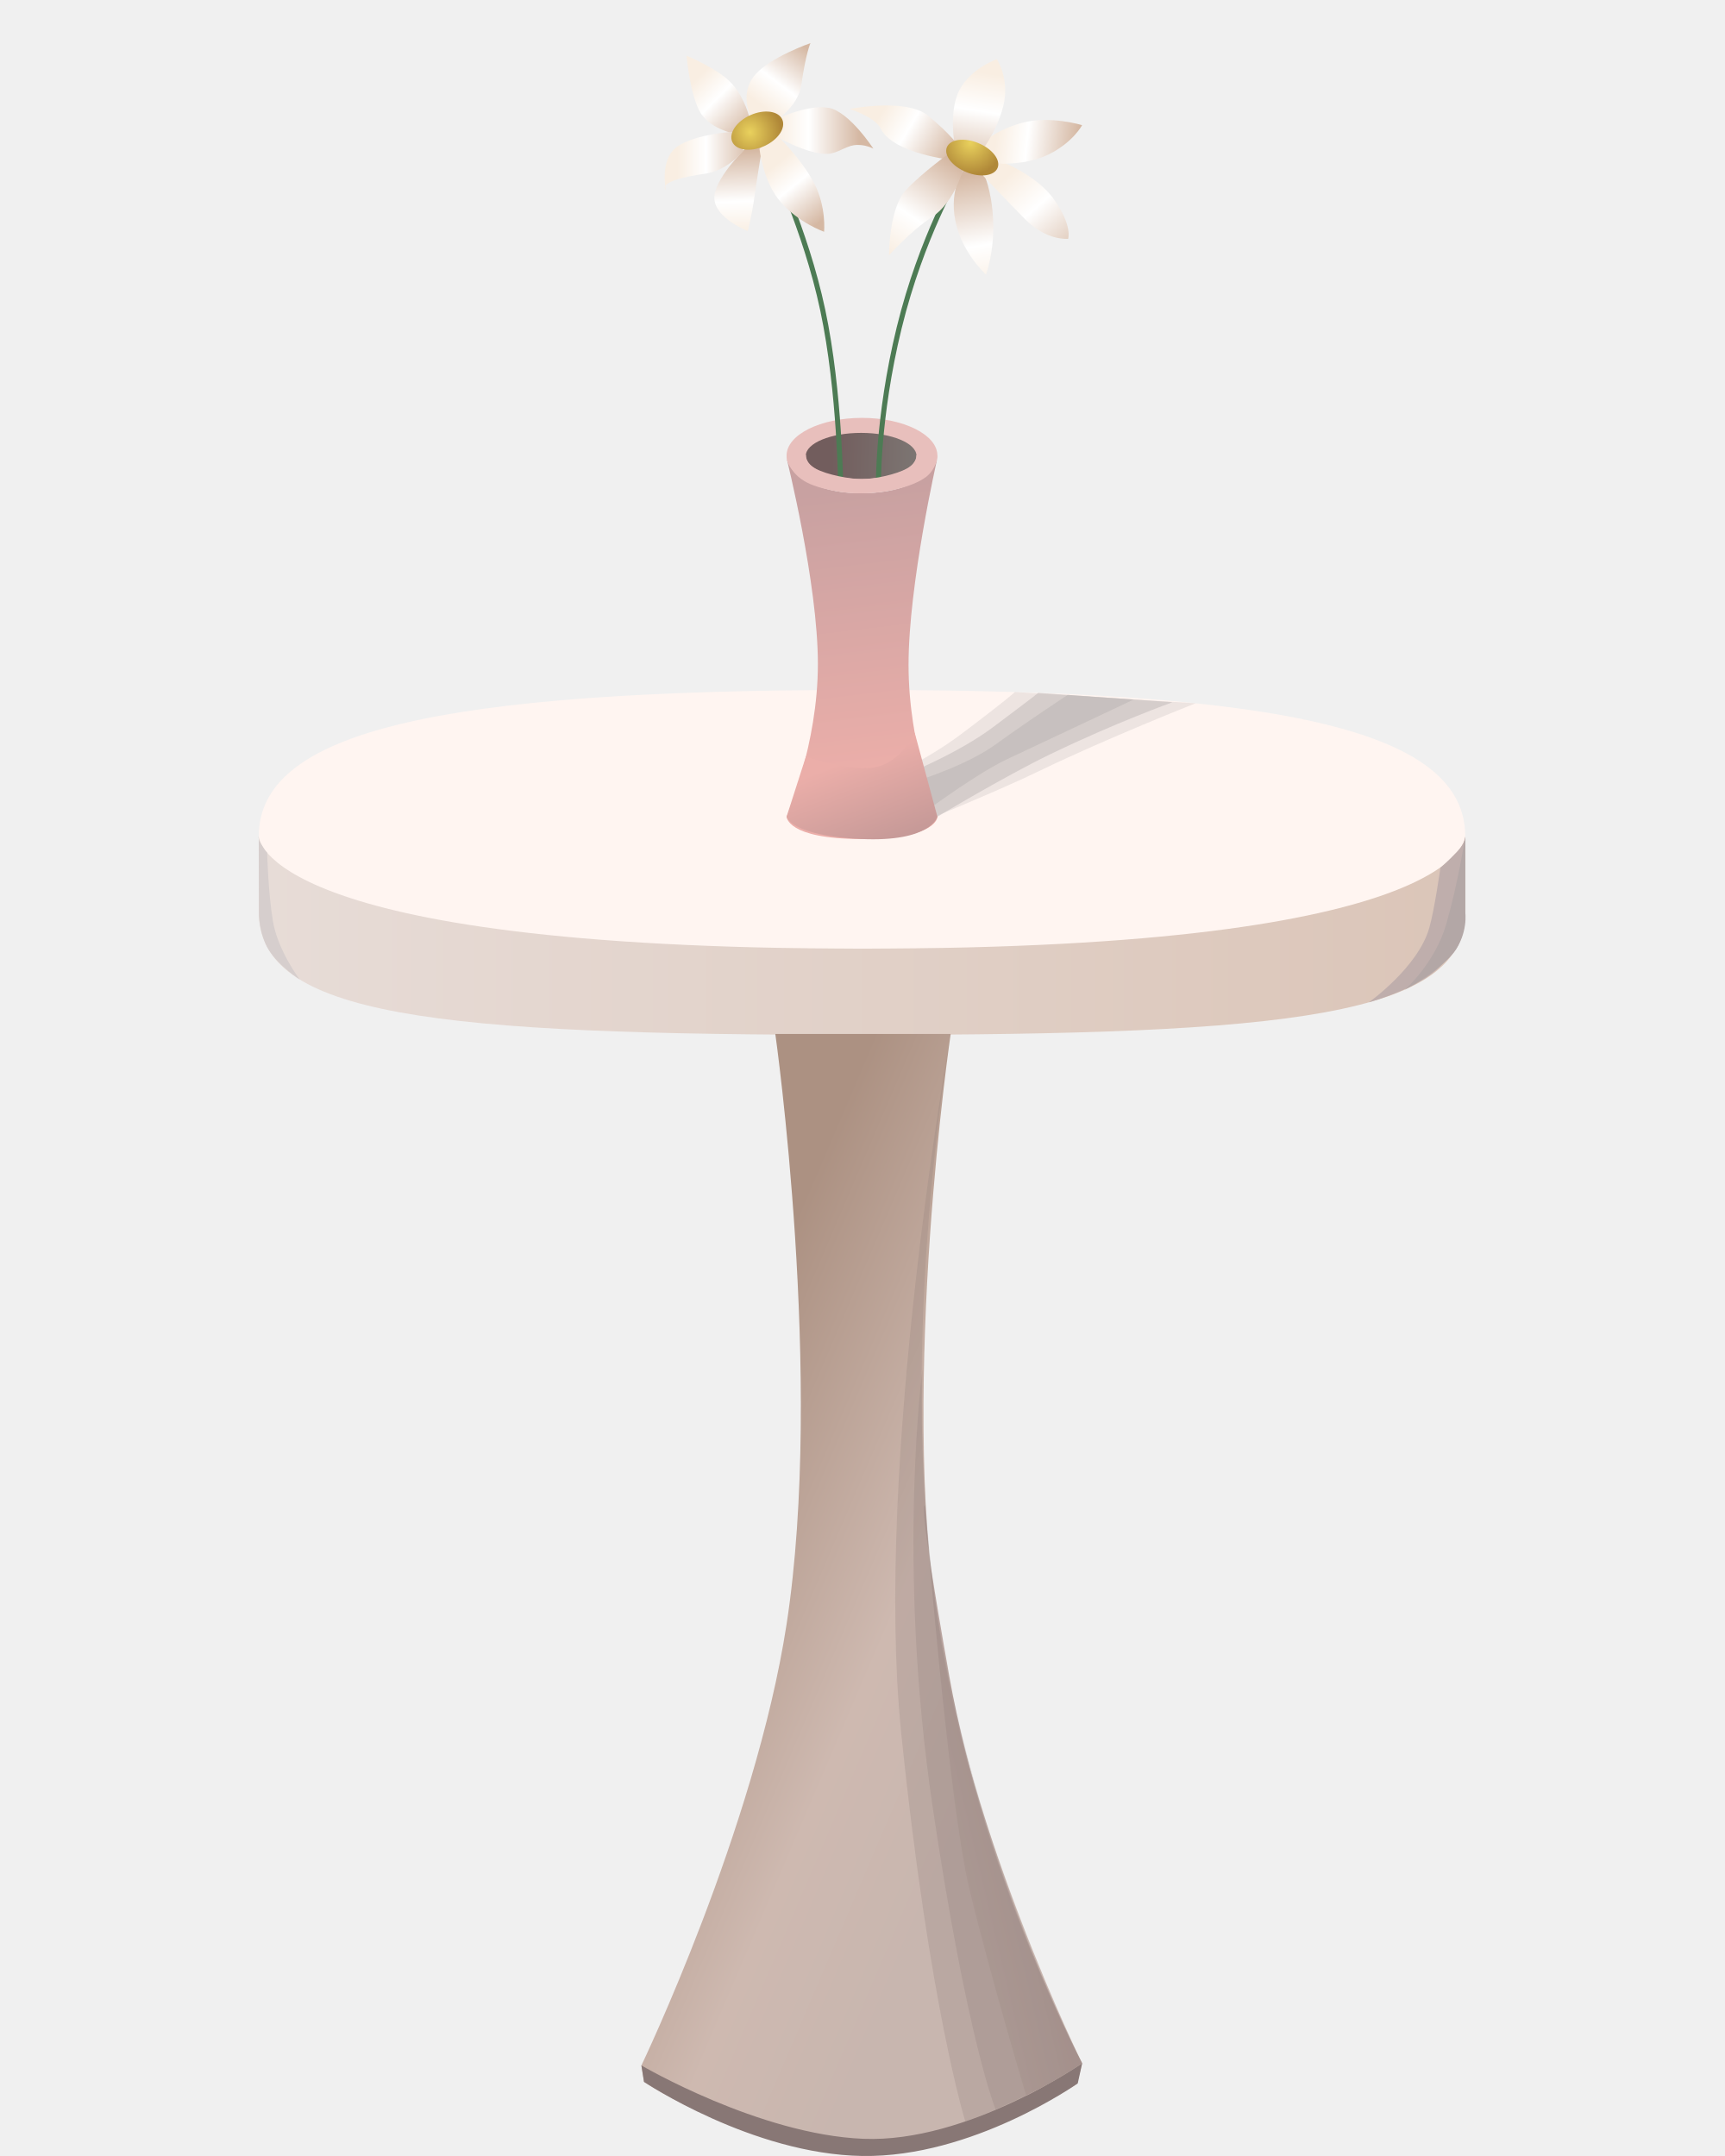
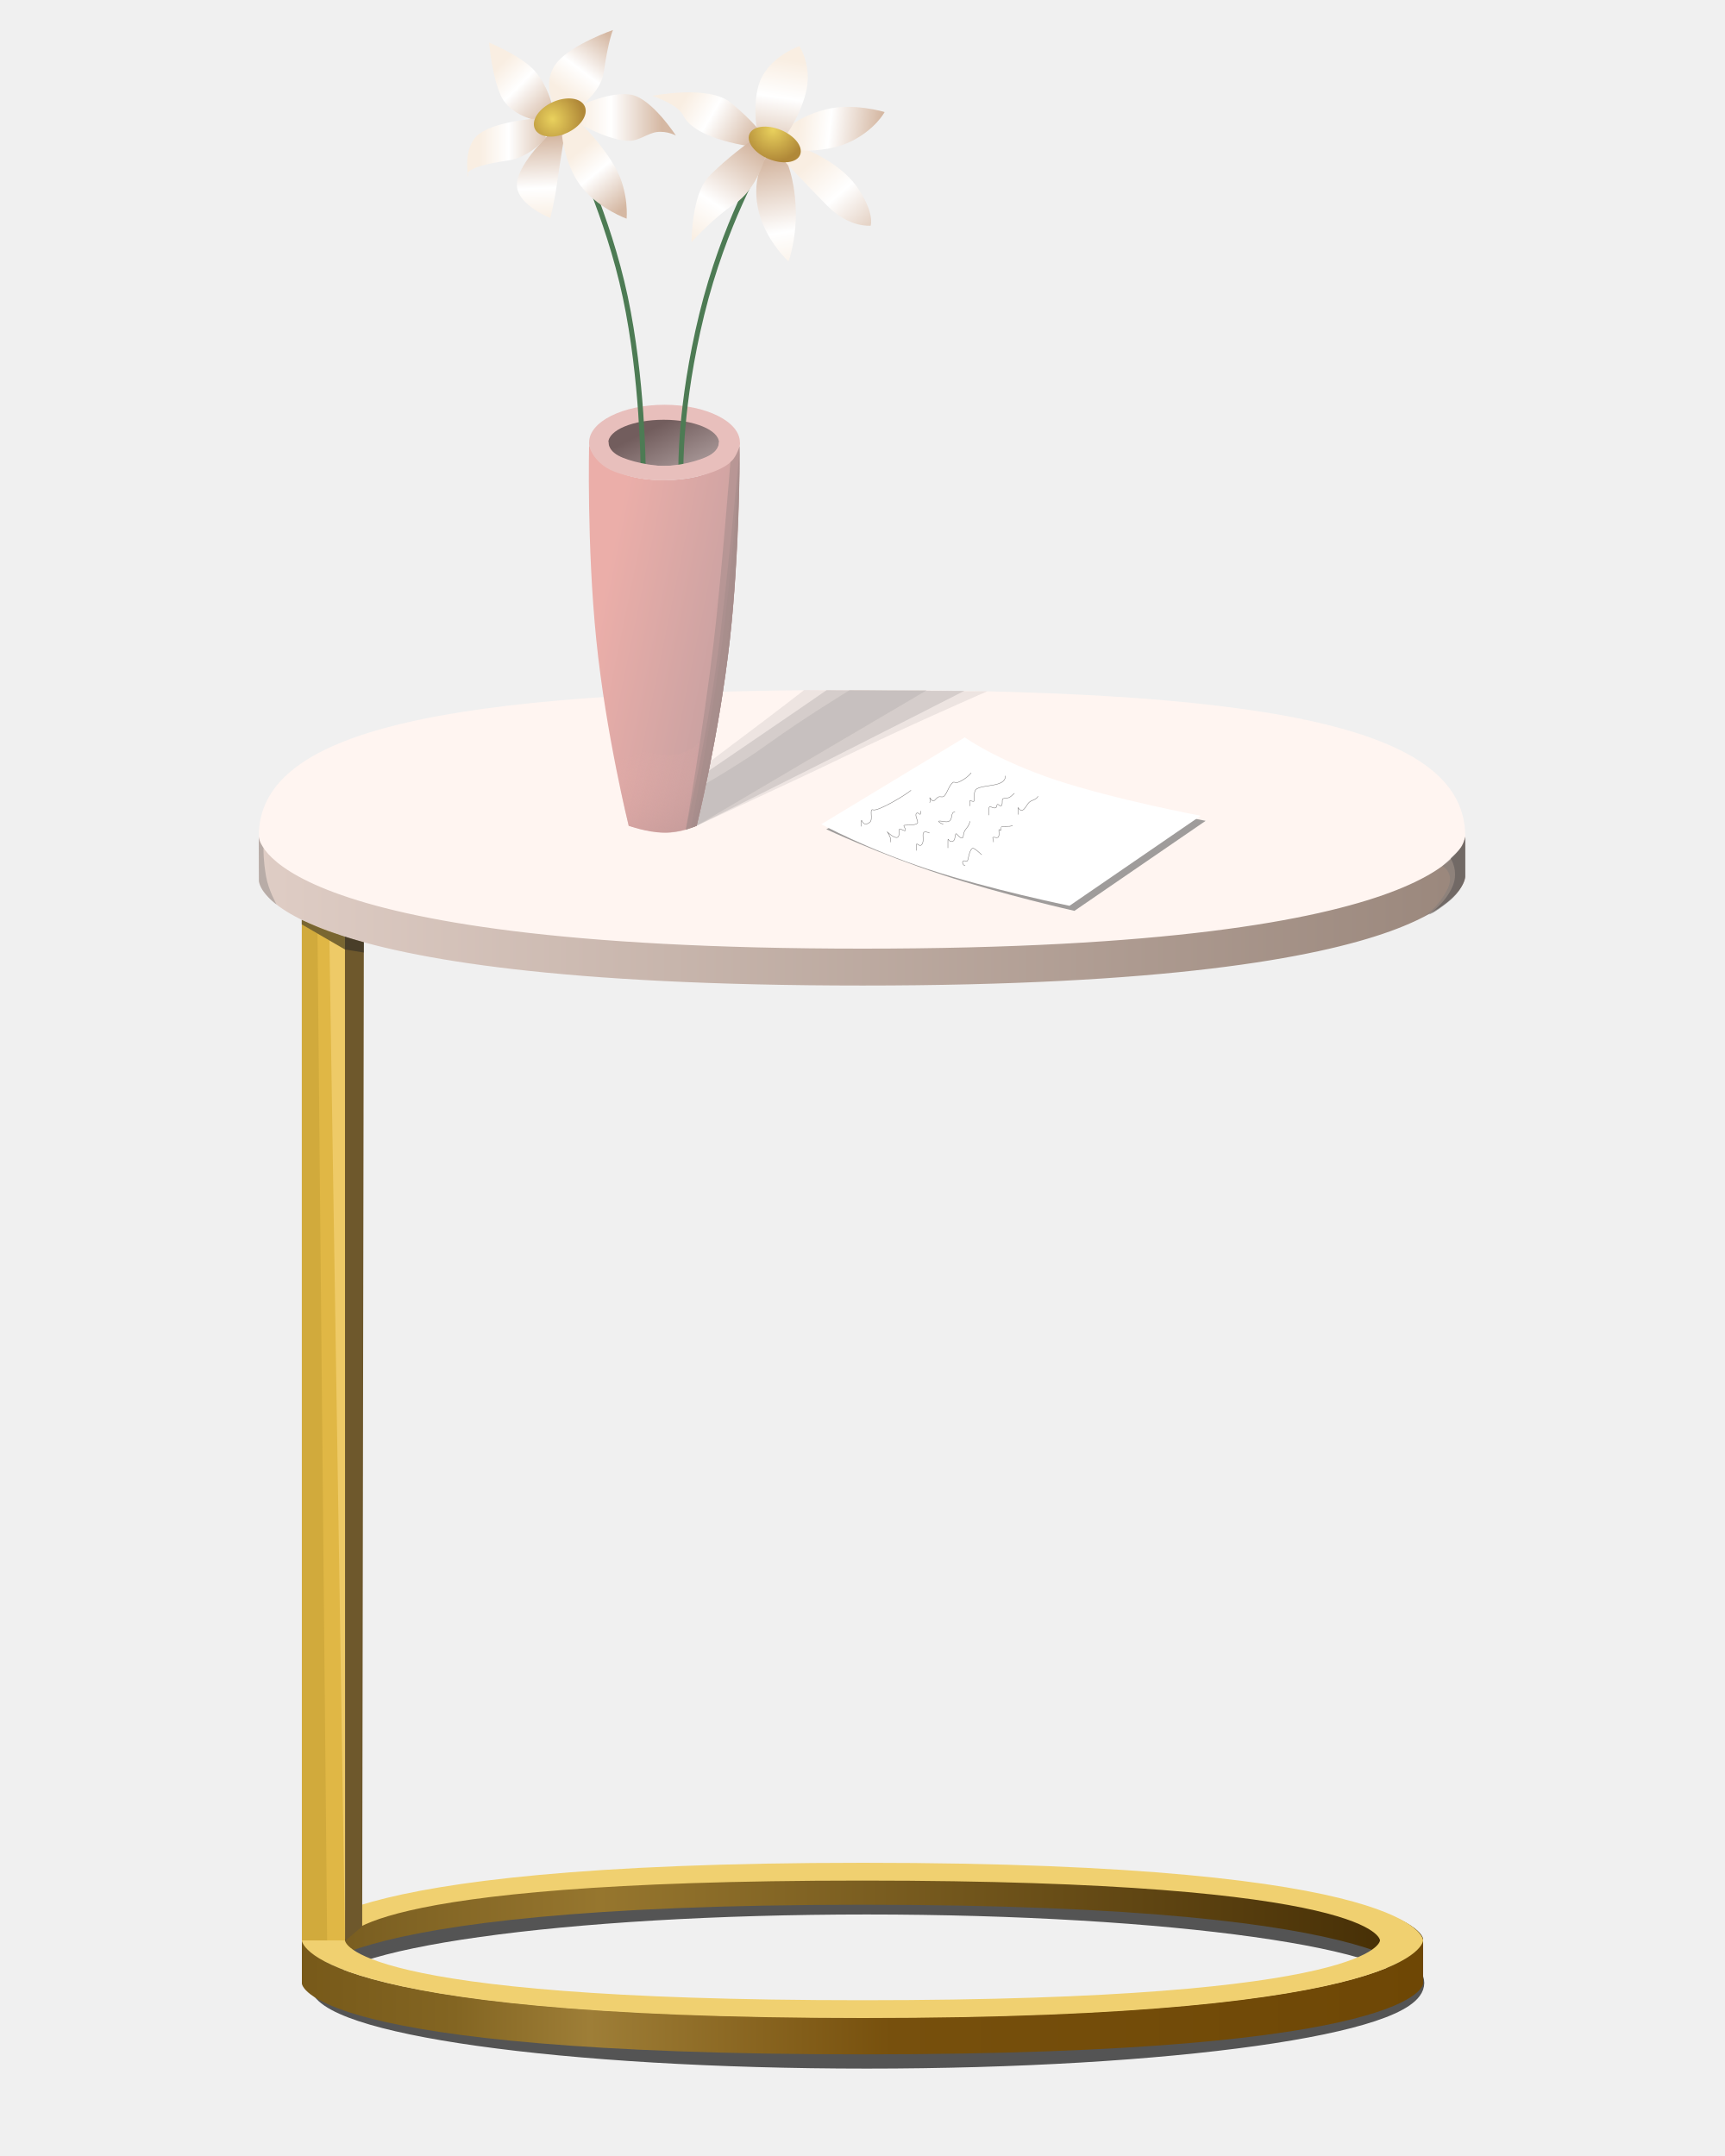
<svg xmlns="http://www.w3.org/2000/svg" xmlns:ns1="http://vectornator.io" height="100%" stroke-miterlimit="10" style="fill-rule:nonzero;clip-rule:evenodd;stroke-linecap:round;stroke-linejoin:round;" version="1.1" viewBox="0 0 800 1000" width="100%" xml:space="preserve">
  <defs>
-     <linearGradient gradientTransform="matrix(559.527 0 0 559.527 120 421.128)" gradientUnits="userSpaceOnUse" id="LinearGradient" x1="0" x2="1" y1="0" y2="0">
-       <stop offset="0" stop-color="#e7dcd7" />
-       <stop offset="1" stop-color="#dbc5b8" />
+     <linearGradient gradientTransform="matrix(520 0 0 520 140 893.229)" gradientUnits="userSpaceOnUse" id="LinearGradient" x1="0" x2="1" y1="0" y2="0">
+       <stop offset="0" stop-color="#74591e" />
+       <stop offset="0.268" stop-color="#96762e" />
+       <stop offset="1" stop-color="#432c04" />
    </linearGradient>
    <linearGradient gradientTransform="matrix(559.527 0 0 559.527 120 448.253)" gradientUnits="userSpaceOnUse" id="LinearGradient_2" x1="0" x2="1" y1="0" y2="0">
-       <stop offset="0" stop-color="#e7dcd7" />
-       <stop offset="1" stop-color="#dbc5b8" />
+       <stop offset="0" stop-color="#dfcdc5" />
+       <stop offset="1" stop-color="#9a877c" />
    </linearGradient>
-     <linearGradient gradientTransform="matrix(-169.031 -72.4421 72.4421 -169.031 510.7 701.053)" gradientUnits="userSpaceOnUse" id="LinearGradient_3" x1="0" x2="1" y1="0" y2="0">
-       <stop offset="0" stop-color="#c8b6af" />
-       <stop offset="0.377" stop-color="#ceb9b0" />
-       <stop offset="1" stop-color="#ac9182" />
+     <linearGradient gradientTransform="matrix(520 0 0 520 140 926.426)" gradientUnits="userSpaceOnUse" id="LinearGradient_3" x1="0" x2="1" y1="0" y2="0">
+       <stop offset="0" stop-color="#775919" />
+       <stop offset="0.139" stop-color="#836522" />
+       <stop offset="0.259" stop-color="#9e7e37" />
+       <stop offset="0.525" stop-color="#77500d" />
+       <stop offset="1" stop-color="#6e4705" />
    </linearGradient>
-     <linearGradient gradientTransform="matrix(-80.8738 19.2348 -19.2348 -80.8738 497.61 849.673)" gradientUnits="userSpaceOnUse" id="LinearGradient_4" x1="0" x2="1" y1="0" y2="0">
-       <stop offset="0" stop-color="#ad9693" />
-       <stop offset="1" stop-color="#c9b7af" />
-     </linearGradient>
-     <linearGradient gradientTransform="matrix(-57.5 -124.162 487.444 -57.5 426.629 354.144)" gradientUnits="userSpaceOnUse" id="LinearGradient_5" x1="0" x2="1" y1="0" y2="0">
+     <linearGradient gradientTransform="matrix(65.1772 3.41662 -13.4132 65.1772 275.382 295.813)" gradientUnits="userSpaceOnUse" id="LinearGradient_4" x1="0" x2="1" y1="0" y2="0">
      <stop offset="0" stop-color="#ebaea9" />
      <stop offset="1" stop-color="#c8a1a1" />
    </linearGradient>
-     <linearGradient gradientTransform="matrix(-38.2888 -14.1572 0.71263 -38.2888 424.111 220.766)" gradientUnits="userSpaceOnUse" id="LinearGradient_6" x1="0" x2="1" y1="0" y2="0">
-       <stop offset="0" stop-color="#7c7572" />
+     <linearGradient gradientTransform="matrix(-0.747162 -30.0649 1.51338 -0.747162 305.083 227.885)" gradientUnits="userSpaceOnUse" id="LinearGradient_5" x1="0" x2="1" y1="0" y2="0">
+       <stop offset="0" stop-color="#ac9c9c" />
      <stop offset="1" stop-color="#725d5d" />
    </linearGradient>
-     <linearGradient gradientTransform="matrix(-8.73103 -53.4339 53.4339 -8.73103 457.132 134.631)" gradientUnits="userSpaceOnUse" id="LinearGradient_7" x1="0" x2="1" y1="0" y2="0">
+     <linearGradient gradientTransform="matrix(-8.73103 -53.4339 53.4339 -8.73103 365.547 128.55)" gradientUnits="userSpaceOnUse" id="LinearGradient_6" x1="0" x2="1" y1="0" y2="0">
      <stop offset="0" stop-color="#f9eee2" />
      <stop offset="0.385" stop-color="#ffffff" />
      <stop offset="1" stop-color="#d5b8a3" />
    </linearGradient>
-     <linearGradient gradientTransform="matrix(34.1901 38.9523 -38.9523 34.1901 463.067 85.1704)" gradientUnits="userSpaceOnUse" id="LinearGradient_8" x1="0" x2="1" y1="0" y2="0">
+     <linearGradient gradientTransform="matrix(34.1901 38.9523 -38.9523 34.1901 371.483 79.09)" gradientUnits="userSpaceOnUse" id="LinearGradient_7" x1="0" x2="1" y1="0" y2="0">
      <stop offset="0" stop-color="#f9eee2" />
      <stop offset="0.385" stop-color="#ffffff" />
      <stop offset="1" stop-color="#d5b8a3" />
    </linearGradient>
-     <linearGradient gradientTransform="matrix(37.7312 4.15165 -4.15165 37.7312 461.407 68.1042)" gradientUnits="userSpaceOnUse" id="LinearGradient_9" x1="0" x2="1" y1="0" y2="0">
+     <linearGradient gradientTransform="matrix(37.7312 4.15165 -4.15165 37.7312 369.822 62.0238)" gradientUnits="userSpaceOnUse" id="LinearGradient_8" x1="0" x2="1" y1="0" y2="0">
      <stop offset="0" stop-color="#f9eee2" />
      <stop offset="0.385" stop-color="#ffffff" />
      <stop offset="1" stop-color="#d5b8a3" />
    </linearGradient>
-     <linearGradient gradientTransform="matrix(-7.22144 45.8774 -45.8774 -7.22144 460.23 34.3405)" gradientUnits="userSpaceOnUse" id="LinearGradient_10" x1="0" x2="1" y1="0" y2="0">
+     <linearGradient gradientTransform="matrix(-7.22144 45.8774 -45.8774 -7.22144 368.645 28.2601)" gradientUnits="userSpaceOnUse" id="LinearGradient_9" x1="0" x2="1" y1="0" y2="0">
      <stop offset="0" stop-color="#f9eee2" />
      <stop offset="0.385" stop-color="#ffffff" />
      <stop offset="1" stop-color="#d5b8a3" />
    </linearGradient>
-     <linearGradient gradientTransform="matrix(33.0911 19.6593 -19.6593 33.0911 410.122 49.9102)" gradientUnits="userSpaceOnUse" id="LinearGradient_11" x1="0" x2="1" y1="0" y2="0">
+     <linearGradient gradientTransform="matrix(33.0911 19.6593 -19.6593 33.0911 318.537 43.8298)" gradientUnits="userSpaceOnUse" id="LinearGradient_10" x1="0" x2="1" y1="0" y2="0">
      <stop offset="0" stop-color="#f9eee2" />
      <stop offset="0.385" stop-color="#ffffff" />
      <stop offset="1" stop-color="#d5b8a3" />
    </linearGradient>
-     <linearGradient gradientTransform="matrix(28.3289 -42.6155 42.6155 28.3289 410.99 116.106)" gradientUnits="userSpaceOnUse" id="LinearGradient_12" x1="0" x2="1" y1="0" y2="0">
+     <linearGradient gradientTransform="matrix(28.3289 -42.6155 42.6155 28.3289 319.406 110.026)" gradientUnits="userSpaceOnUse" id="LinearGradient_11" x1="0" x2="1" y1="0" y2="0">
      <stop offset="0" stop-color="#f9eee2" />
      <stop offset="0.385" stop-color="#ffffff" />
      <stop offset="1" stop-color="#d5b8a3" />
    </linearGradient>
-     <radialGradient cx="0" cy="0" gradientTransform="matrix(2.00634 14.8469 -14.8469 2.00634 450.029 66.2274)" gradientUnits="userSpaceOnUse" id="RadialGradient" r="1">
+     <radialGradient cx="0" cy="0" gradientTransform="matrix(2.00634 14.8469 -14.8469 2.00634 358.445 60.1471)" gradientUnits="userSpaceOnUse" id="RadialGradient" r="1">
      <stop offset="0" stop-color="#e9d15d" />
      <stop offset="1" stop-color="#b08838" />
    </radialGradient>
-     <linearGradient gradientTransform="matrix(38.193 0 0 38.193 360.277 60.7267)" gradientUnits="userSpaceOnUse" id="LinearGradient_13" x1="0" x2="1" y1="0" y2="0">
+     <linearGradient gradientTransform="matrix(38.193 0 0 38.193 268.693 54.6464)" gradientUnits="userSpaceOnUse" id="LinearGradient_12" x1="0" x2="1" y1="0" y2="0">
      <stop offset="0" stop-color="#f9eee2" />
      <stop offset="0.385" stop-color="#ffffff" />
      <stop offset="1" stop-color="#d5b8a3" />
    </linearGradient>
-     <linearGradient gradientTransform="matrix(20.5572 -27.127 27.127 20.5572 355.473 50.7927)" gradientUnits="userSpaceOnUse" id="LinearGradient_14" x1="0" x2="1" y1="0" y2="0">
+     <linearGradient gradientTransform="matrix(20.5572 -27.127 27.127 20.5572 263.888 44.7124)" gradientUnits="userSpaceOnUse" id="LinearGradient_13" x1="0" x2="1" y1="0" y2="0">
      <stop offset="0" stop-color="#f9eee2" />
      <stop offset="0.385" stop-color="#ffffff" />
      <stop offset="1" stop-color="#d5b8a3" />
    </linearGradient>
-     <linearGradient gradientTransform="matrix(24.3719 23.9481 -23.9481 24.3719 324.319 35.3218)" gradientUnits="userSpaceOnUse" id="LinearGradient_15" x1="0" x2="1" y1="0" y2="0">
+     <linearGradient gradientTransform="matrix(24.3719 23.9481 -23.9481 24.3719 232.734 29.2415)" gradientUnits="userSpaceOnUse" id="LinearGradient_14" x1="0" x2="1" y1="0" y2="0">
      <stop offset="0" stop-color="#f9eee2" />
      <stop offset="0.385" stop-color="#ffffff" />
      <stop offset="1" stop-color="#d5b8a3" />
    </linearGradient>
-     <linearGradient gradientTransform="matrix(-1.41175 -38.3526 38.3526 -1.41175 346.342 108.04)" gradientUnits="userSpaceOnUse" id="LinearGradient_16" x1="0" x2="1" y1="0" y2="0">
+     <linearGradient gradientTransform="matrix(-1.41175 -38.3526 38.3526 -1.41175 254.757 101.96)" gradientUnits="userSpaceOnUse" id="LinearGradient_15" x1="0" x2="1" y1="0" y2="0">
      <stop offset="0" stop-color="#f9eee2" />
      <stop offset="0.385" stop-color="#ffffff" />
      <stop offset="1" stop-color="#d5b8a3" />
    </linearGradient>
-     <linearGradient gradientTransform="matrix(21.193 26.0674 -26.0674 21.193 358.864 77.072)" gradientUnits="userSpaceOnUse" id="LinearGradient_17" x1="0" x2="1" y1="0" y2="0">
+     <linearGradient gradientTransform="matrix(21.193 26.0674 -26.0674 21.193 267.279 70.9916)" gradientUnits="userSpaceOnUse" id="LinearGradient_16" x1="0" x2="1" y1="0" y2="0">
      <stop offset="0" stop-color="#f9eee2" />
      <stop offset="0.385" stop-color="#ffffff" />
      <stop offset="1" stop-color="#d5b8a3" />
    </linearGradient>
-     <linearGradient gradientTransform="matrix(34.6402 0 0 34.6402 314.144 72.839)" gradientUnits="userSpaceOnUse" id="LinearGradient_18" x1="0" x2="1" y1="0" y2="0">
+     <linearGradient gradientTransform="matrix(34.6402 0 0 34.6402 222.559 66.7587)" gradientUnits="userSpaceOnUse" id="LinearGradient_17" x1="0" x2="1" y1="0" y2="0">
      <stop offset="0" stop-color="#f9eee2" />
      <stop offset="0.385" stop-color="#ffffff" />
      <stop offset="1" stop-color="#d5b8a3" />
    </linearGradient>
-     <radialGradient cx="0" cy="0" gradientTransform="matrix(12.731 8.28996 -7.173 12.9407 347.842 61.3189)" gradientUnits="userSpaceOnUse" id="RadialGradient_2" r="1">
+     <radialGradient cx="0" cy="0" gradientTransform="matrix(12.731 8.28996 -7.173 12.9407 256.258 55.2385)" gradientUnits="userSpaceOnUse" id="RadialGradient_2" r="1">
      <stop offset="0" stop-color="#e9d15d" />
      <stop offset="1" stop-color="#b08838" />
    </radialGradient>
-     <linearGradient gradientTransform="matrix(24.4203 64.5533 -64.5533 24.4203 395.044 352.12)" gradientUnits="userSpaceOnUse" id="LinearGradient_19" x1="0" x2="1" y1="0" y2="0">
-       <stop offset="0" stop-color="#ebaea9" />
+     <linearGradient gradientTransform="matrix(24.4203 64.5533 -64.5533 24.4203 303.459 346.04)" gradientUnits="userSpaceOnUse" id="LinearGradient_18" x1="0" x2="1" y1="0" y2="0">
+       <stop offset="0" stop-color="#ebaea9" stop-opacity="0" />
      <stop offset="1" stop-color="#ae8c8c" />
    </linearGradient>
  </defs>
-   <clipPath id="ArtboardFrame">
-     <rect height="1000" width="800" x="0" y="0" />
-   </clipPath>
-   <g clip-path="url(#ArtboardFrame)" id="Layer-1" ns1:layerName="Layer 1">
-     <path d="M120 422.923C120 374.639 203.363 356.256 402.031 356.256C600.698 356.256 679.527 374.639 679.527 422.923C679.527 471.207 598.667 480 400 480C201.333 480 120 471.207 120 422.923Z" fill="url(#LinearGradient)" fill-rule="nonzero" opacity="1" stroke="none" ns1:layerName="Oval 2" />
+   <g id="Layer-1" ns1:layerName="Layer 1">
+     <path d="M147.48 919.721C147.48 899.981 261.435 883.979 402.006 883.979C542.576 883.979 656.531 899.981 656.531 919.721C656.531 939.461 542.576 955.463 402.006 955.463C261.435 955.463 147.48 939.461 147.48 919.721Z" fill="none" opacity="1" stroke="#000000" stroke-linecap="butt" stroke-linejoin="round" stroke-opacity="0.65" stroke-width="8" ns1:layerName="Oval 4" />
+     <path d="M140 899.459L140 920C140 920 140.314 883.459 400 883.459C659.686 883.459 660 919.769 660 919.769L660 899.459C660 899.459 660.237 866.459 400 866.459C139.763 866.459 140 899.459 140 899.459Z" fill="url(#LinearGradient)" fill-rule="nonzero" opacity="1" stroke="none" ns1:layerName="Curve 15" />
+     <path d="M160 900L140 900C140 900 140.628 864 400.314 864C660 864 660 900 660 900L640 900C640 900 640 872.253 400 872.253C160 872.253 160 900 160 900Z" fill="#f0d070" fill-rule="nonzero" opacity="1" stroke="none" ns1:layerName="Curve 17" />
+     <path d="M139.957 426.644L140 900L159.998 899.997L159.978 434.458" fill="#d1aa3c" fill-rule="nonzero" opacity="1" stroke="none" ns1:layerName="Curve 13" />
+     <path d="M147.257 432.994L151.706 900L160 900L159.989 440.39" fill="#e0b745" fill-rule="nonzero" opacity="1" stroke="none" ns1:layerName="Curve 21" />
+     <path d="M152.777 436.2L160 900L159.989 440.39" fill="#eeca67" fill-rule="nonzero" opacity="1" stroke="none" ns1:layerName="Curve 20" />
+     <path d="M159.988 426.912L160.031 900.268L167.971 893.517L168.747 429.141" fill="#6e582c" fill-rule="nonzero" opacity="1" stroke="none" ns1:layerName="Curve 18" />
    <path d="M120 387.953C120 339.669 201.333 320 400 320C598.667 320 679.527 339.669 679.527 387.953C679.527 436.237 598.667 440 400 440C201.333 440 120 436.237 120 387.953Z" fill="#fff5f1" fill-rule="nonzero" opacity="1" stroke="none" ns1:layerName="Oval 3" />
-     <path d="M120 387.953L120 422.923C120 422.923 120.237 480 400 480C679.763 480 679.527 422.923 679.527 422.923L679.527 387.953C679.527 387.953 679.763 440 400 440C120.237 440 120 387.953 120 387.953Z" fill="url(#LinearGradient_2)" fill-rule="nonzero" opacity="1" stroke="none" ns1:layerName="Curve 1" />
-     <path d="M359.567 479.575C359.567 479.575 382.278 639.693 364.793 753.347C350.239 847.949 297.461 957.993 297.461 957.993L298.67 965.615C298.67 965.615 347.308 998.14 399.763 998.14C452.219 998.14 499.466 966.538 499.466 966.538L501.862 957.015C501.862 957.015 449.822 851.417 434.734 753.347C417.249 639.693 440.896 479.565 440.896 479.565L359.567 479.575Z" fill="url(#LinearGradient_3)" fill-rule="nonzero" opacity="1" stroke="none" ns1:layerName="Curve 2" />
-     <path d="M298.67 965.615C298.67 965.615 348.764 999.195 399.932 999.988C451.101 1000.78 499.833 966.304 499.833 966.304L501.862 957.015C501.862 957.015 448.705 993.966 400.427 992.03C352.149 990.094 297.461 957.993 297.461 957.993L298.67 965.615Z" fill="#887775" fill-rule="nonzero" opacity="1" stroke="none" ns1:layerName="Curve 3" />
-     <path d="M428.935 698.373C428.935 698.373 424.931 691.381 440.266 777.542C456.943 871.242 501.862 957.015 501.862 957.015C501.862 957.015 494.552 961.869 486.419 966.418C478.286 970.967 475.92 972.021 475.92 972.021C475.92 972.021 459.11 916.01 449.503 875.895C439.724 835.06 428.935 698.373 428.935 698.373Z" fill="url(#LinearGradient_4)" fill-rule="nonzero" opacity="1" stroke="none" ns1:layerName="Curve 5" />
-     <path d="M440.896 479.565C440.896 479.565 405.081 678.716 417.991 804.169C431.023 930.811 447.689 983.982 447.689 983.982C447.689 983.982 462.377 978.762 475.92 972.021C489.463 965.279 501.862 957.015 501.862 957.015C501.862 957.015 446.47 851.911 431.833 727.563C418.017 610.187 440.896 479.565 440.896 479.565Z" fill="#8e7b78" fill-opacity="0.235" fill-rule="nonzero" opacity="1" stroke="none" ns1:layerName="Curve 6" />
-     <path d="M427.877 634.485C427.877 634.485 415.732 724.682 432.5 837.902C448.573 946.432 461.747 978.468 461.747 978.468C461.747 978.468 469.635 974.964 483.179 968.222C496.722 961.48 501.862 957.015 501.862 957.015C501.862 957.015 444.948 852.081 431.833 727.563C426.337 675.387 427.877 634.485 427.877 634.485Z" fill="#8e7b78" fill-opacity="0.235" fill-rule="nonzero" opacity="1" stroke="none" ns1:layerName="Curve 8" />
+     <path d="M120 387.953L120.064 408.617C120.064 408.617 120.314 457.111 400.078 457.111C679.841 457.111 679.527 406.783 679.527 406.783L679.527 387.953C679.527 387.953 679.763 440 400 440C120.237 440 120 387.953 120 387.953Z" fill="url(#LinearGradient_2)" fill-rule="nonzero" opacity="1" stroke="none" ns1:layerName="Curve 1" />
+     <path d="M140 900L140 920C140 920 140.628 952.852 400.314 952.852C660 952.852 660 920 660 920L660 900C660 900 660.473 935.741 400.237 935.741C140 935.741 140 900 140 900Z" fill="url(#LinearGradient_3)" fill-rule="nonzero" opacity="1" stroke="none" ns1:layerName="Curve 14" />
+     <path d="M160 900L140 900C140 900 140.628 936 400.314 936C660 936 660 900 660 900L640 900C640 900 640 927.747 400 927.747C160 927.747 160 900 160 900Z" fill="#f0d070" fill-rule="nonzero" opacity="1" stroke="none" ns1:layerName="Curve 16" />
+     <path d="M679.509 388L679.509 406.385C679.509 406.385 679.194 410.17 675.583 414.183C674.123 415.806 672.496 417.707 669.129 419.939C664.608 422.936 658.337 426.118 658.337 426.118C658.337 426.118 665.629 423.02 670.876 413.236C675.412 404.778 668.869 401.71 668.869 401.71C668.869 401.71 676.436 395.037 677.693 392.831C678.949 390.625 679.509 388 679.509 388Z" fill="#7b7878" fill-opacity="0.386" fill-rule="nonzero" opacity="1" stroke="none" ns1:layerName="Curve 12" />
+     <path d="M679.509 388.291L679.509 406.676C679.509 406.676 678.957 412.437 671.642 418.31C664.327 424.182 662.612 424.122 662.612 424.122C662.612 424.122 670.505 418.973 673.812 410.739C676.564 403.887 672.762 398.143 672.762 398.143C672.762 398.143 677.36 393.943 678.206 392.191C679.053 390.439 679.509 388.291 679.509 388.291Z" fill="#605a59" fill-opacity="0.611" fill-rule="nonzero" opacity="1" stroke="none" ns1:layerName="Curve 10" />
+     <path d="M139.925 426.628L139.937 428.742L159.989 440.39L168.726 441.807C168.726 441.807 168.755 437.045 168.755 437.045C168.755 437.045 159.916 434.59 152.627 431.963C145.339 429.337 139.925 426.628 139.925 426.628Z" fill="#282828" fill-opacity="0.518" fill-rule="nonzero" opacity="1" stroke="none" ns1:layerName="Curve 19" />
+     <path d="M120 387.953L120.065 408.626C120.065 408.626 120.317 410.967 122.319 413.645C125.103 417.367 128.297 419.583 128.297 419.583C128.297 419.583 124.509 412.887 123.374 406.39C122.064 398.888 122.189 393.253 122.189 393.253C122.189 393.253 122.276 393.591 121.07 391.416C120.005 389.493 120 387.953 120 387.953Z" fill="#7b7878" fill-opacity="0.386" fill-rule="nonzero" opacity="1" stroke="none" ns1:layerName="Curve 11" />
  </g>
  <g id="Layer-3" ns1:layerName="Layer 3">
-     <path d="M434.734 378.811C434.734 378.811 416.818 389.143 399.333 389.143C381.848 389.143 364.793 378.811 364.793 378.811C364.793 378.811 429.041 360.889 460.602 337.238C481.782 321.366 481.51 321.355 481.51 321.355L543.779 325.711C543.779 325.711 517.026 335.293 486.688 350.021C465.376 360.368 434.734 378.811 434.734 378.811Z" fill="#bbb5b4" fill-opacity="0.484" fill-rule="nonzero" opacity="1" stroke="none" ns1:layerName="Curve 19" />
-     <path d="M420.315 384.203L364.793 378.811C364.793 378.811 413.666 364.538 445.227 340.887C466.407 325.015 470.67 320.988 470.67 320.988L554.438 326.2C554.438 326.2 512.546 342.763 482.208 357.491C460.896 367.838 420.315 384.203 420.315 384.203Z" fill="#bbb5b4" fill-opacity="0.267" fill-rule="nonzero" opacity="1" stroke="none" ns1:layerName="Curve 24" />
-     <path d="M419.98 383.177L385.678 372.586C385.678 372.586 437.256 362.976 462.05 345.052C478.688 333.024 495.187 322.312 495.187 322.312L525.761 324.451C525.761 324.451 491.178 340.833 467.345 351.994C450.602 359.835 419.98 383.177 419.98 383.177Z" fill="#bbb5b4" fill-opacity="0.531" fill-rule="nonzero" opacity="1" stroke="none" ns1:layerName="Curve 23" />
-     <path d="M364.793 212.543C364.793 212.543 379.313 270.458 379.313 307.963C379.313 345.468 364.793 378.811 364.793 378.811C364.793 378.811 364.928 389.123 399.333 389.143C435.04 389.163 434.734 378.811 434.734 378.811C434.734 378.811 421.352 345.899 421.352 308.394C421.352 270.889 434.614 213.001 434.614 213.001C434.614 213.001 429.575 228.644 399.763 228.79C369.985 228.937 364.793 212.543 364.793 212.543Z" fill="url(#LinearGradient_5)" fill-rule="nonzero" opacity="1" stroke="none" ns1:layerName="Curve 1" />
-     <path d="M364.793 211.305C364.793 201.648 380.45 193.82 399.763 193.82C419.077 193.82 434.734 201.648 434.734 211.305C434.734 220.962 419.076 228.558 399.763 228.79C381.122 229.014 364.793 220.962 364.793 211.305Z" fill="#e8bfbc" fill-rule="nonzero" opacity="1" stroke="none" ns1:layerName="Oval 1" />
-     <path d="M373.693 211.457C373.693 205.558 385.188 200.776 399.367 200.776C413.546 200.776 425.041 205.558 425.041 211.457C425.041 217.355 413.546 222.137 399.367 222.137C385.188 222.137 373.693 217.355 373.693 211.457Z" fill="url(#LinearGradient_6)" fill-rule="nonzero" opacity="1" stroke="none" ns1:layerName="Oval 2" />
-     <path d="M389.912 227.375C389.912 227.375 389.651 181.858 381.569 143.843C373.488 105.827 357.036 72.566 357.036 72.566" fill="none" opacity="1" stroke="#4d7b54" stroke-linecap="butt" stroke-linejoin="round" stroke-width="2.344" ns1:layerName="Curve 2" />
-     <path d="M407.373 226.925C407.373 226.925 406.662 194.244 417.036 151.933C427.41 109.622 444.688 80.656 444.688 80.656" fill="none" opacity="1" stroke="#4d7b54" stroke-linecap="butt" stroke-linejoin="round" stroke-width="2.344" ns1:layerName="Curve 4" />
-     <path d="M364.793 211.305L373.827 211.051C373.827 211.051 373.306 214.662 378.234 217.358C383.52 220.251 394.447 222.242 399.725 222.242C405.327 222.242 415.742 220.095 420.923 217.133C425.313 214.624 424.965 211.224 424.965 211.224L434.734 211.305C434.734 211.305 434.474 217.483 429.414 221.253C422.999 226.034 410.56 228.661 399.763 228.79C391.764 228.887 379.085 226.84 373.045 223.148C365.01 218.236 364.793 211.305 364.793 211.305Z" fill="#e8bfbc" fill-rule="nonzero" opacity="1" stroke="none" ns1:layerName="Oval 3" />
-     <path d="M446.829 78.927C446.829 78.927 440.153 87.507 443.035 102.306C445.916 117.105 457.276 127.358 457.276 127.358C457.276 127.358 461.245 116.697 460.59 102.159C459.936 87.622 456.084 80.324 456.084 80.324L446.829 78.927Z" fill="url(#LinearGradient_7)" fill-rule="nonzero" opacity="1" stroke="none" ns1:layerName="Curve 6" />
-     <path d="M455.858 81.404C455.858 81.404 465.146 91.227 475.282 101.56C485.418 111.894 495.365 110.762 495.365 110.762C495.365 110.762 497.474 104.896 489.018 92.756C480.562 80.617 462.578 74.179 462.578 74.179L455.858 81.404Z" fill="url(#LinearGradient_8)" fill-rule="nonzero" opacity="1" stroke="none" ns1:layerName="Curve 7" />
-     <path d="M460.788 75.753C460.788 75.753 475.009 77.222 486.335 71.624C497.661 66.026 501.847 58.054 501.847 58.054C501.847 58.054 486.984 53.489 474.096 56.939C461.208 60.388 454.54 67.161 454.54 67.161L460.788 75.753Z" fill="url(#LinearGradient_9)" fill-rule="nonzero" opacity="1" stroke="none" ns1:layerName="Curve 8" />
-     <path d="M454.341 71.2C454.341 71.2 462.011 61.963 465.266 49.335C468.52 36.707 462.289 27.468 462.289 27.468C462.289 27.468 450.26 31.604 444.922 41.823C439.585 52.043 443.023 69.033 443.023 69.033L454.341 71.2Z" fill="url(#LinearGradient_10)" fill-rule="nonzero" opacity="1" stroke="none" ns1:layerName="Curve 9" />
-     <path d="M444.559 67.663C444.559 67.663 440.681 62.064 430.45 53.677C420.218 45.29 394.105 50.536 394.105 50.536C394.105 50.536 405.863 54.375 408.384 59.552C414.142 71.379 441.817 74.242 441.817 74.242L444.559 67.663Z" fill="url(#LinearGradient_11)" fill-rule="nonzero" opacity="1" stroke="none" ns1:layerName="Curve 10" />
-     <path d="M440.919 70.593C440.919 70.593 428.011 79.776 420.116 88.181C412.221 96.585 412.299 118.408 412.299 118.408C412.299 118.408 422.106 107.298 432.308 100.618C442.51 93.937 446.589 78.834 446.589 78.834L440.919 70.593Z" fill="url(#LinearGradient_12)" fill-rule="nonzero" opacity="1" stroke="none" ns1:layerName="Curve 11" />
-     <path d="M439.132 68.297C440.651 64.57 447.148 63.694 453.642 66.34C460.137 68.987 464.171 74.154 462.652 77.882C461.133 81.609 454.636 82.485 448.142 79.839C441.647 77.192 437.613 72.025 439.132 68.297Z" fill="url(#RadialGradient)" fill-rule="nonzero" opacity="1" stroke="none" ns1:layerName="Oval 4" />
-     <path d="M360.277 63.391C360.277 63.391 374.119 71.533 383.667 71.385C387.916 71.319 392.192 67.862 396.1 67.338C400.974 66.684 405.04 68.945 405.04 68.945C405.04 68.945 394.022 52.002 384.555 50.068C375.088 48.134 360.601 55.064 360.601 55.064L360.277 63.391Z" fill="url(#LinearGradient_13)" fill-rule="nonzero" opacity="1" stroke="none" ns1:layerName="Curve 13" />
-     <path d="M359.985 55.825C359.985 55.825 370.224 49.172 371.603 39.472C373.699 24.725 375.867 20 375.867 20C375.867 20 357.117 26.52 350.09 34.8C343.062 43.08 347.758 53.119 347.758 53.119L359.985 55.825Z" fill="url(#LinearGradient_14)" fill-rule="nonzero" opacity="1" stroke="none" ns1:layerName="Curve 14" />
-     <path d="M347.559 54.637C347.559 54.637 345.635 45.829 339.565 38.945C333.496 32.062 318.407 25.831 318.407 25.831C318.407 25.831 319.802 42.35 324.17 51.084C328.537 59.818 340.749 62.039 340.749 62.039L347.559 54.637Z" fill="url(#LinearGradient_15)" fill-rule="nonzero" opacity="1" stroke="none" ns1:layerName="Curve 15" />
-     <path d="M345.496 69.094C345.496 69.094 330.73 83.324 331.313 92.331C331.895 101.338 346.784 107.166 346.784 107.166C346.784 107.166 348.691 100.066 349.962 90.847C351.234 81.629 353.588 67.581 353.588 67.581L345.496 69.094Z" fill="url(#LinearGradient_16)" fill-rule="nonzero" opacity="1" stroke="none" ns1:layerName="Curve 17" />
-     <path d="M352.22 68.909C352.22 68.909 353.724 84.135 362.066 93.737C370.409 103.339 382.187 107.506 382.187 107.506C382.187 107.506 383.33 95.855 377.449 84.708C371.569 73.562 360.369 62.731 360.369 62.731L352.22 68.909Z" fill="url(#LinearGradient_17)" fill-rule="nonzero" opacity="1" stroke="none" ns1:layerName="Curve 12" />
-     <path d="M340.263 61.062C340.263 61.062 322.491 62.149 314.144 67.954C305.797 73.759 308.767 88.067 308.767 88.067C308.767 88.067 303.667 83.868 327.178 80.537C337.572 79.065 344.811 69.903 344.811 69.903L340.263 61.062Z" fill="url(#LinearGradient_18)" fill-rule="nonzero" opacity="1" stroke="none" ns1:layerName="Curve 16" />
-     <path d="M339.609 65.79C337.832 61.828 341.579 56.29 347.979 53.42C354.378 50.551 361.006 51.436 362.783 55.399C364.56 59.361 360.812 64.899 354.413 67.769C348.013 70.638 341.385 69.753 339.609 65.79Z" fill="url(#RadialGradient_2)" fill-rule="nonzero" opacity="1" stroke="none" ns1:layerName="Oval 5" />
-     <path d="M364.793 378.811C364.793 378.811 366.602 387.601 399.333 389.143C431.76 390.67 434.734 378.811 434.734 378.811L424.171 339.728C424.171 339.728 417.171 356.234 402.031 356.256C386.89 356.278 373.806 350.753 373.806 350.753L364.793 378.811Z" fill="url(#LinearGradient_19)" fill-rule="nonzero" opacity="1" stroke="none" ns1:layerName="Curve 18" />
-     <path d="M679.527 387.953L679.527 422.923C679.527 422.923 680.073 430.607 676.221 438.658C674.282 442.71 670.491 445.266 667.931 448.105C658.716 458.324 634.813 464.908 634.813 464.908C634.813 464.908 657.551 448.809 662.833 430.456C665.263 422.01 668.025 402.464 668.025 402.464C668.025 402.464 671.652 399.388 675.767 395.003C679.881 390.618 679.527 387.953 679.527 387.953Z" fill="#bfaeac" fill-rule="nonzero" opacity="1" stroke="none" ns1:layerName="Curve 21" />
-     <path d="M679.527 387.953L679.527 422.923C679.527 422.923 681.07 432.868 674.074 441.896C667.078 450.923 651.543 459.032 651.543 459.032C651.543 459.032 665.462 446.896 670.743 428.544C676.364 409.012 679.527 387.953 679.527 387.953Z" fill="#b3a7a6" fill-rule="nonzero" opacity="1" stroke="none" ns1:layerName="Curve 20" />
-     <path d="M120 387.953L120.112 423.779C120.112 423.779 120.027 433.021 124.67 440.604C129.213 448.023 138.981 454.302 138.981 454.302C138.981 454.302 128.81 440.812 126.565 427.245C124.319 413.679 123.905 395.51 123.905 395.51C123.905 395.51 123.442 395.204 122.095 393.113C119.216 388.645 120 387.953 120 387.953Z" fill="#d6cecd" fill-rule="nonzero" opacity="1" stroke="none" ns1:layerName="Curve 22" />
+     <path d="M323.085 383L291.574 383C291.574 383 308.448 368.772 340.009 345.121C361.189 329.249 372.938 320.076 372.938 320.076L457.852 320.641C457.852 320.641 420.961 336.683 390.623 351.411C369.311 361.757 323.085 383 323.085 383Z" fill="#bbb5b4" fill-opacity="0.267" fill-rule="nonzero" opacity="1" stroke="none" ns1:layerName="Curve 24" />
+     <path d="M323.085 383L291.574 383C291.574 383 328.682 357.447 346.941 345.057C363.831 333.596 383.397 320.081 383.397 320.081L447.255 320.416C447.255 320.416 414.289 337.272 383.247 352.918C352.204 368.563 323.085 383 323.085 383Z" fill="#bbb5b4" fill-opacity="0.484" fill-rule="nonzero" opacity="1" stroke="none" ns1:layerName="Curve 19" />
+     <path d="M323.085 383L291.574 383C291.574 383 331.533 362.87 356.327 344.946C372.966 332.918 394.006 320.137 394.006 320.137L429.793 320.159L370.358 355.127L323.085 383Z" fill="#bbb5b4" fill-opacity="0.531" fill-rule="nonzero" opacity="1" stroke="none" ns1:layerName="Curve 23" />
+     <path d="M273.208 206.462C273.208 206.462 272.102 253.086 276.542 296.791C280.983 340.496 291.574 383 291.574 383C291.574 383 300.122 386.196 308 386.196C315.878 386.196 323.085 383 323.085 383C323.085 383 333.532 340.797 338.453 296.866C343.375 252.936 343.029 206.921 343.029 206.921C343.029 206.921 337.99 222.563 308.179 222.71C278.4 222.857 273.208 206.462 273.208 206.462Z" fill="url(#LinearGradient_4)" fill-rule="nonzero" opacity="1" stroke="none" ns1:layerName="Curve 1" />
+     <path d="M273.208 205.225C273.208 195.568 288.865 187.74 308.179 187.74C327.492 187.74 343.149 195.568 343.149 205.225C343.149 214.882 327.491 222.478 308.179 222.71C289.537 222.934 273.208 214.882 273.208 205.225Z" fill="#e8bfbc" fill-rule="nonzero" opacity="1" stroke="none" ns1:layerName="Oval 1" />
+     <path d="M282.108 205.376C282.108 199.478 293.603 194.696 307.782 194.696C321.961 194.696 333.456 199.478 333.456 205.376C333.456 211.275 321.961 216.057 307.782 216.057C293.603 216.057 282.108 211.275 282.108 205.376Z" fill="url(#LinearGradient_5)" fill-rule="nonzero" opacity="1" stroke="none" ns1:layerName="Oval 2" />
+     <path d="M298.245 216.625C298.245 216.625 298.066 175.777 289.984 137.762C281.903 99.747 265.451 66.486 265.451 66.486" fill="none" opacity="1" stroke="#4d7b54" stroke-linecap="butt" stroke-linejoin="round" stroke-width="2.344" ns1:layerName="Curve 2" />
+     <path d="M315.784 218.137C315.784 218.137 315.077 188.163 325.451 145.852C335.825 103.541 353.103 74.576 353.103 74.576" fill="none" opacity="1" stroke="#4d7b54" stroke-linecap="butt" stroke-linejoin="round" stroke-width="2.344" ns1:layerName="Curve 4" />
+     <path d="M273.208 205.225L282.242 204.97C282.242 204.97 281.721 208.581 286.649 211.278C291.935 214.17 302.862 216.162 308.14 216.162C313.742 216.162 324.157 214.015 329.339 211.053C333.728 208.544 333.38 205.144 333.38 205.144L343.149 205.225C343.149 205.225 342.889 211.402 337.829 215.173C331.414 219.954 318.975 222.58 308.179 222.71C300.179 222.806 287.5 220.76 281.46 217.067C273.425 212.156 273.208 205.225 273.208 205.225Z" fill="#e8bfbc" fill-rule="nonzero" opacity="1" stroke="none" ns1:layerName="Oval 3" />
+     <path d="M355.244 72.846C355.244 72.846 348.568 81.426 351.45 96.225C354.331 111.024 365.691 121.278 365.691 121.278C365.691 121.278 369.66 110.616 369.006 96.079C368.351 81.542 364.499 74.243 364.499 74.243L355.244 72.846Z" fill="url(#LinearGradient_6)" fill-rule="nonzero" opacity="1" stroke="none" ns1:layerName="Curve 6" />
+     <path d="M364.273 75.324C364.273 75.324 373.561 85.147 383.697 95.48C393.833 105.813 403.78 104.681 403.78 104.681C403.78 104.681 405.889 98.816 397.433 86.676C388.977 74.536 370.993 68.098 370.993 68.098L364.273 75.324Z" fill="url(#LinearGradient_7)" fill-rule="nonzero" opacity="1" stroke="none" ns1:layerName="Curve 7" />
+     <path d="M369.204 69.672C369.204 69.672 383.424 71.141 394.75 65.543C406.076 59.946 410.262 51.974 410.262 51.974C410.262 51.974 395.399 47.408 382.511 50.858C369.623 54.308 362.955 61.08 362.955 61.08L369.204 69.672Z" fill="url(#LinearGradient_8)" fill-rule="nonzero" opacity="1" stroke="none" ns1:layerName="Curve 8" />
+     <path d="M362.757 65.12C362.757 65.12 370.426 55.882 373.681 43.255C376.935 30.627 370.704 21.388 370.704 21.388C370.704 21.388 358.675 25.523 353.337 35.743C348 45.962 351.438 62.953 351.438 62.953L362.757 65.12Z" fill="url(#LinearGradient_9)" fill-rule="nonzero" opacity="1" stroke="none" ns1:layerName="Curve 9" />
+     <path d="M352.974 61.583C352.974 61.583 349.096 55.983 338.865 47.596C328.633 39.21 302.52 44.455 302.52 44.455C302.52 44.455 314.278 48.294 316.799 53.472C322.557 65.298 350.232 68.162 350.232 68.162L352.974 61.583Z" fill="url(#LinearGradient_10)" fill-rule="nonzero" opacity="1" stroke="none" ns1:layerName="Curve 10" />
+     <path d="M349.334 64.513C349.334 64.513 336.427 73.696 328.532 82.1C320.637 90.505 320.714 112.327 320.714 112.327C320.714 112.327 330.521 101.218 340.723 94.537C350.925 87.857 355.004 72.754 355.004 72.754L349.334 64.513Z" fill="url(#LinearGradient_11)" fill-rule="nonzero" opacity="1" stroke="none" ns1:layerName="Curve 11" />
+     <path d="M347.547 62.217C349.066 58.489 355.563 57.613 362.058 60.26C368.552 62.907 372.586 68.074 371.067 71.802C369.548 75.529 363.052 76.405 356.557 73.758C350.062 71.112 346.028 65.944 347.547 62.217Z" fill="url(#RadialGradient)" fill-rule="nonzero" opacity="1" stroke="none" ns1:layerName="Oval 4" />
+     <path d="M268.693 57.311C268.693 57.311 282.534 65.453 292.082 65.305C296.331 65.239 300.607 61.782 304.515 61.258C309.389 60.604 313.455 62.865 313.455 62.865C313.455 62.865 302.438 45.922 292.97 43.988C283.503 42.054 269.017 48.984 269.017 48.984L268.693 57.311Z" fill="url(#LinearGradient_12)" fill-rule="nonzero" opacity="1" stroke="none" ns1:layerName="Curve 13" />
+     <path d="M268.4 49.744C268.4 49.744 278.639 43.091 280.018 33.392C282.114 18.645 284.282 13.92 284.282 13.92C284.282 13.92 265.532 20.44 258.505 28.72C251.478 37 256.174 47.039 256.174 47.039L268.4 49.744Z" fill="url(#LinearGradient_13)" fill-rule="nonzero" opacity="1" stroke="none" ns1:layerName="Curve 14" />
+     <path d="M255.974 48.557C255.974 48.557 254.05 39.749 247.98 32.865C241.911 25.981 226.822 19.751 226.822 19.751C226.822 19.751 228.218 36.27 232.585 45.004C236.952 53.738 249.165 55.958 249.165 55.958L255.974 48.557Z" fill="url(#LinearGradient_14)" fill-rule="nonzero" opacity="1" stroke="none" ns1:layerName="Curve 15" />
+     <path d="M253.911 63.014C253.911 63.014 239.145 77.244 239.728 86.251C240.311 95.258 255.199 101.086 255.199 101.086C255.199 101.086 257.106 93.986 258.378 84.767C259.649 75.548 262.003 61.5 262.003 61.5L253.911 63.014Z" fill="url(#LinearGradient_15)" fill-rule="nonzero" opacity="1" stroke="none" ns1:layerName="Curve 17" />
+     <path d="M260.635 62.828C260.635 62.828 262.139 78.054 270.482 87.656C278.825 97.258 290.602 101.425 290.602 101.425C290.602 101.425 291.745 89.774 285.865 78.628C279.985 67.482 268.784 56.651 268.784 56.651L260.635 62.828Z" fill="url(#LinearGradient_16)" fill-rule="nonzero" opacity="1" stroke="none" ns1:layerName="Curve 12" />
+     <path d="M248.678 54.982C248.678 54.982 230.906 56.068 222.559 61.873C214.212 67.679 217.183 81.986 217.183 81.986C217.183 81.986 212.082 77.788 235.593 74.457C245.987 72.984 253.226 63.823 253.226 63.823L248.678 54.982Z" fill="url(#LinearGradient_17)" fill-rule="nonzero" opacity="1" stroke="none" ns1:layerName="Curve 16" />
+     <path d="M248.024 59.71C246.247 55.748 249.994 50.209 256.394 47.34C262.793 44.47 269.421 45.356 271.198 49.318C272.975 53.28 269.227 58.819 262.828 61.688C256.429 64.558 249.8 63.672 248.024 59.71Z" fill="url(#RadialGradient_2)" fill-rule="nonzero" opacity="1" stroke="none" ns1:layerName="Oval 5" />
+     <path d="M291.574 383C291.574 383 300.02 385.877 308 386.196C315.98 386.515 323.085 383 323.085 383C323.085 383 325.015 375.532 327.619 362.758C330.224 349.985 333.502 331.906 333.502 331.906C333.502 331.906 325.587 350.154 310.446 350.176C295.305 350.197 282.363 338.735 282.363 338.735C282.363 338.735 284.635 351.196 286.938 362.262C289.241 373.328 291.574 383 291.574 383Z" fill="url(#LinearGradient_18)" fill-rule="nonzero" opacity="1" stroke="none" ns1:layerName="Curve 18" />
+     <path d="M323.085 383C323.085 383 333.437 341.31 338.453 296.866C342.829 258.09 343.017 208.601 343.017 208.601C343.017 208.601 338.82 254.671 333.777 296.543C328.77 338.122 318.036 384.865 318.036 384.865L323.085 383Z" fill="#a48c8a" fill-opacity="0.565" fill-rule="nonzero" opacity="1" stroke="none" ns1:layerName="Curve 27" />
+     <path d="M323.085 383C323.085 383 333.437 341.31 338.453 296.866C342.829 258.09 343.029 206.921 343.029 206.921C343.029 206.921 341.731 210.398 340.836 211.865C339.708 213.714 338.739 214.28 338.739 214.28C338.739 214.28 334.399 269.567 330.942 298.275C325.934 339.854 318.036 384.865 318.036 384.865L323.085 383Z" fill="#a48c8a" fill-opacity="0.565" fill-rule="nonzero" opacity="1" stroke="none" ns1:layerName="Curve 32" />
+     <path d="M323.085 383C323.085 383 333.437 341.31 338.453 296.866C342.829 258.09 342.987 212.163 342.987 212.163C342.987 212.163 341.075 247.214 336.032 289.087C331.024 330.665 320.41 384.098 320.41 384.098L323.085 383Z" fill="#a48c8a" fill-opacity="0.565" fill-rule="nonzero" opacity="1" stroke="none" ns1:layerName="Curve 26" />
+     <path d="M323.085 383C323.085 383 333.437 341.31 338.453 296.866C342.829 258.09 343.012 215.293 343.012 215.293C343.012 215.293 340.993 254.414 337.349 296.134C333.706 337.854 321.411 383.639 321.411 383.639L323.085 383Z" fill="#a48c8a" fill-opacity="0.565" fill-rule="nonzero" opacity="1" stroke="none" ns1:layerName="Curve 25" />
+   </g>
+   <g id="Layer-2" ns1:layerName="Layer 2">
+     <path d="M383.228 384.633L452.644 347.268C452.644 347.268 466.93 356.533 493.553 364.895C520.176 373.258 559.137 380.719 559.137 380.719L498.295 422.474C498.295 422.474 465.256 415.062 436.489 405.601C407.722 396.141 383.228 384.633 383.228 384.633Z" fill="#797979" fill-opacity="0.713" fill-rule="nonzero" opacity="1" stroke="none" ns1:layerName="Curve 1" />
+     <path d="M380.928 382.288L447.439 342.017C447.439 342.017 462.211 352.655 489.561 361.745C516.911 370.834 556.838 378.374 556.838 378.374L495.996 420.129C495.996 420.129 459.136 412.586 430.369 403.126C401.602 393.666 380.928 382.288 380.928 382.288Z" fill="#ffffff" fill-rule="nonzero" opacity="1" stroke="none" ns1:layerName="Curve 2" />
+     <path d="M399.502 383.25C399.502 376.316 399.12 384.818 403.428 381.346C405.036 380.05 402.966 374.862 404.939 375.626C407.049 376.443 419.612 369.023 422.455 366.598" fill="none" opacity="1" stroke="#757373" stroke-linecap="round" stroke-linejoin="round" stroke-width="0.2" ns1:layerName="Curve 3" />
+     <path d="M413.13 390.486C413.13 390.984 413.114 389.485 413.008 388.997C412.824 388.157 412.378 387.327 411.965 386.562C411.825 386.301 411.285 385.579 411.481 385.809C412.115 386.554 414.832 388.852 416.11 388.416C417.646 387.892 416.476 384.882 417.158 384.614C418.028 384.273 419.746 385.928 419.95 385.082C420.135 384.315 418.592 382.886 419.441 382.771C420.567 382.618 424.854 382.903 425.54 381.714C425.977 380.955 423.918 377.791 425.146 377.154C426.235 376.589 426.99 379.289 426.99 376.207" fill="none" opacity="1" stroke="#757373" stroke-linecap="round" stroke-linejoin="round" stroke-width="0.2" ns1:layerName="Curve 4" />
+     <path d="M431.149 372.244C431.79 371.821 430.892 369.45 431.288 370.076C433.146 373.013 433.492 370.581 435.111 369.695C436.034 369.19 437.134 370.083 437.954 369.162C439.484 367.443 440.078 364.333 441.982 362.891C442.417 362.561 443.329 363.106 443.835 362.981C445.968 362.451 449.216 360.091 450.381 358.488" fill="none" opacity="1" stroke="#757373" stroke-linecap="round" stroke-linejoin="round" stroke-width="0.2" ns1:layerName="Curve 5" />
+     <path d="M424.896 394.448C424.896 393.837 424.9 393.227 424.896 392.617C424.88 389.756 426.185 393.292 427.486 391.713C429.365 389.434 425.956 384.227 431.012 386.346" fill="none" opacity="1" stroke="#757373" stroke-linecap="round" stroke-linejoin="round" stroke-width="0.2" ns1:layerName="Curve 6" />
+     <path d="M437.412 382.208C436.6 382.208 434.705 380.879 435.513 380.812C436.84 380.702 439.004 381.626 440.23 380.855C441.996 379.744 440.765 376.624 442.834 376.624" fill="none" opacity="1" stroke="#757373" stroke-linecap="round" stroke-linejoin="round" stroke-width="0.2" ns1:layerName="Curve 7" />
+     <path d="M449.82 373.647C449.82 374.363 450.093 372.15 449.766 371.5C449.496 370.964 451.62 372.153 451.698 371.567C451.891 370.126 451.461 367.013 452.819 366.012C455.927 363.721 466.284 365.262 466.284 359.909" fill="none" opacity="1" stroke="#757373" stroke-linecap="round" stroke-linejoin="round" stroke-width="0.2" ns1:layerName="Curve 8" />
+     <path d="M439.611 393.264C439.611 392.816 439.611 392.367 439.611 391.919C439.611 391.559 439.611 391.198 439.611 390.838C439.611 387.057 439.74 391.309 442.011 390.133C443.174 389.531 442.758 386.984 443.413 386.667C443.704 386.527 445.454 389.337 446.421 388.584C446.675 388.386 446.743 387.9 446.766 387.648C447.054 384.48 448.83 384.329 449.626 381.714C449.702 381.465 449.778 381.215 449.855 380.965" fill="none" opacity="1" stroke="#757373" stroke-linecap="round" stroke-linejoin="round" stroke-width="0.2" ns1:layerName="Curve 9" />
+     <path d="M458.625 378.031C458.625 377.192 458.625 376.352 458.625 375.512C458.625 372.654 459.958 375.272 461.791 374.661C462.351 374.475 462.168 373.099 462.663 373.094C463.23 373.089 463.578 373.918 464.163 373.839C465.08 373.714 464.707 371.263 464.883 370.69C465.027 370.224 467.221 370.145 467.604 370.039C468.8 369.707 469.478 368.675 470.41 367.991" fill="none" opacity="1" stroke="#757373" stroke-linecap="round" stroke-linejoin="round" stroke-width="0.2" ns1:layerName="Curve 10" />
+     <path d="M447.56 401.372C446.906 401.711 446.072 400.07 446.54 399.532C447.478 398.453 448.506 400.817 449.013 398.273C449.295 396.86 449.866 394.004 451.048 393.435C451.739 393.102 454.602 395.879 455.23 396.402" fill="none" opacity="1" stroke="#757373" stroke-linecap="round" stroke-linejoin="round" stroke-width="0.2" ns1:layerName="Curve 11" />
+     <path d="M460.755 390.533C460.755 390.086 460.712 389.608 460.536 389.187C459.769 387.344 462.475 389.228 463.076 388.12C463.856 386.681 462.47 383.585 464.044 385.226C464.197 385.386 464.241 383.645 464.325 383.604C465.699 382.92 468.006 383.719 469.572 382.876" fill="none" opacity="1" stroke="#757373" stroke-linecap="round" stroke-linejoin="round" stroke-width="0.2" ns1:layerName="Curve 12" />
+     <path d="M472.111 377.746C472.111 376.723 472.111 375.701 472.111 374.679C472.111 374.637 472.087 374.515 472.111 374.552C474.398 378.087 475.813 373.512 477.262 372.155C478.469 371.025 480.449 371.095 481.407 369.374" fill="none" opacity="1" stroke="#757373" stroke-linecap="round" stroke-linejoin="round" stroke-width="0.2" ns1:layerName="Curve 13" />
  </g>
</svg>
